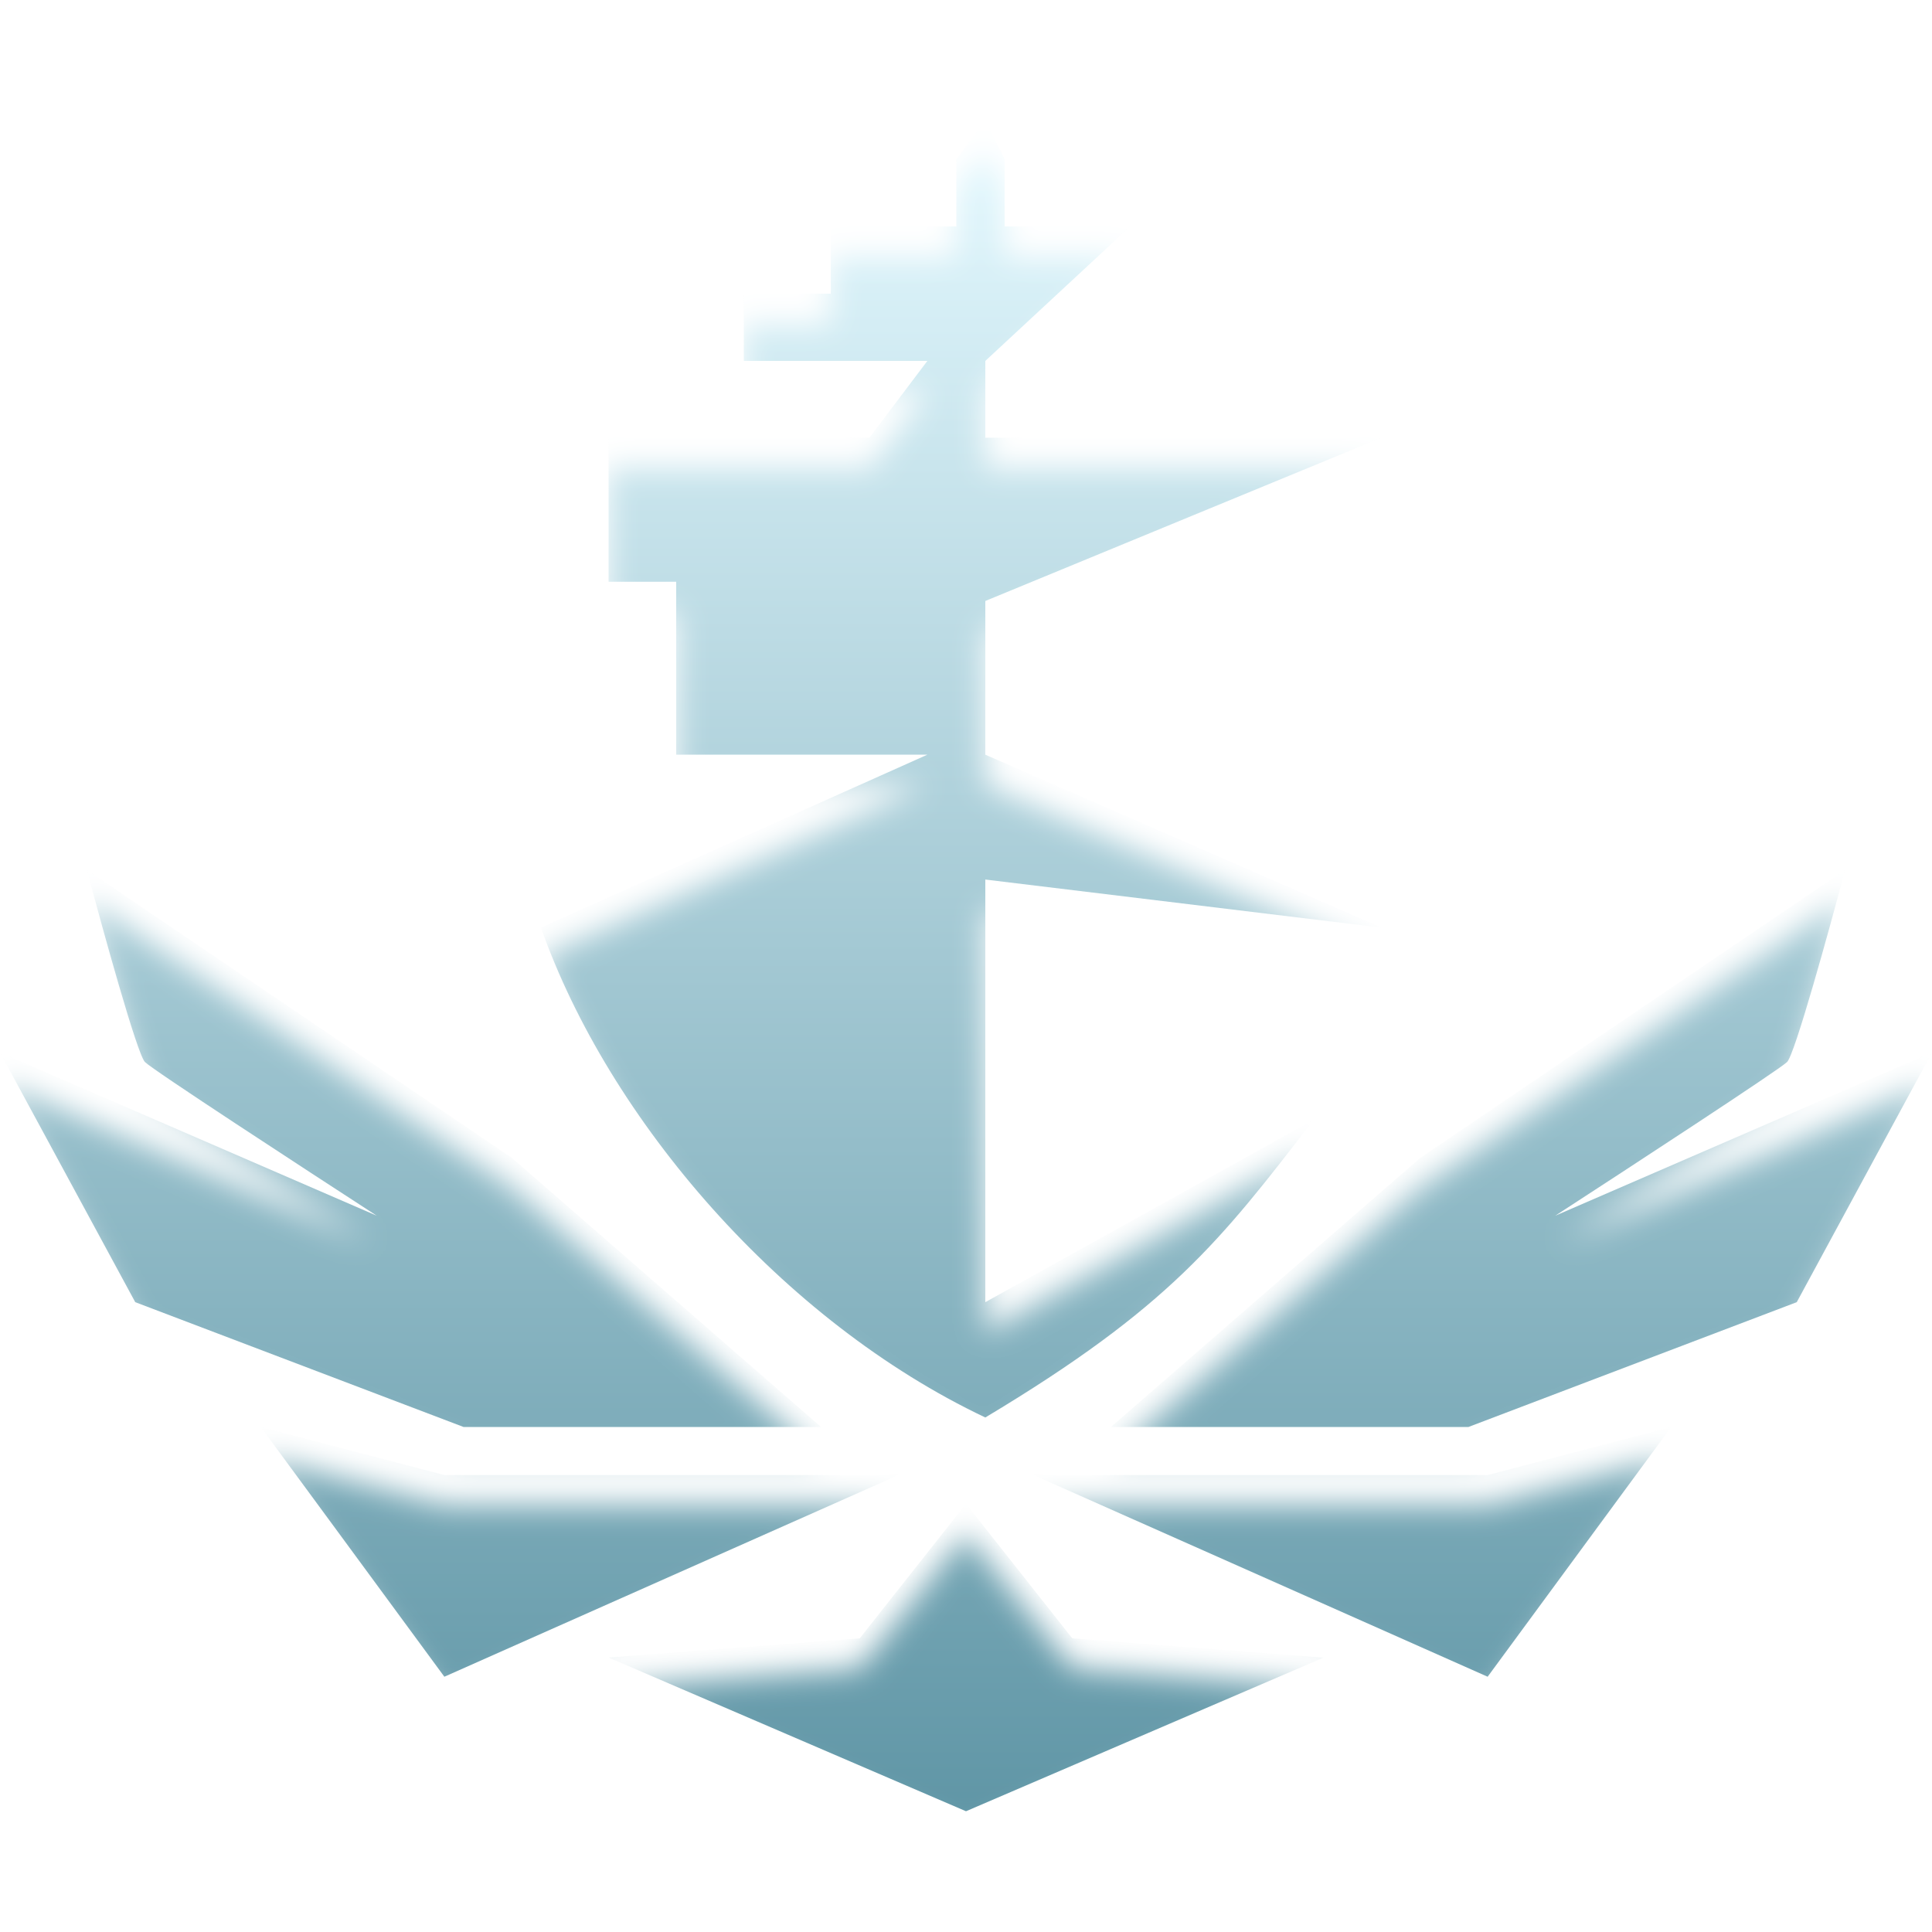
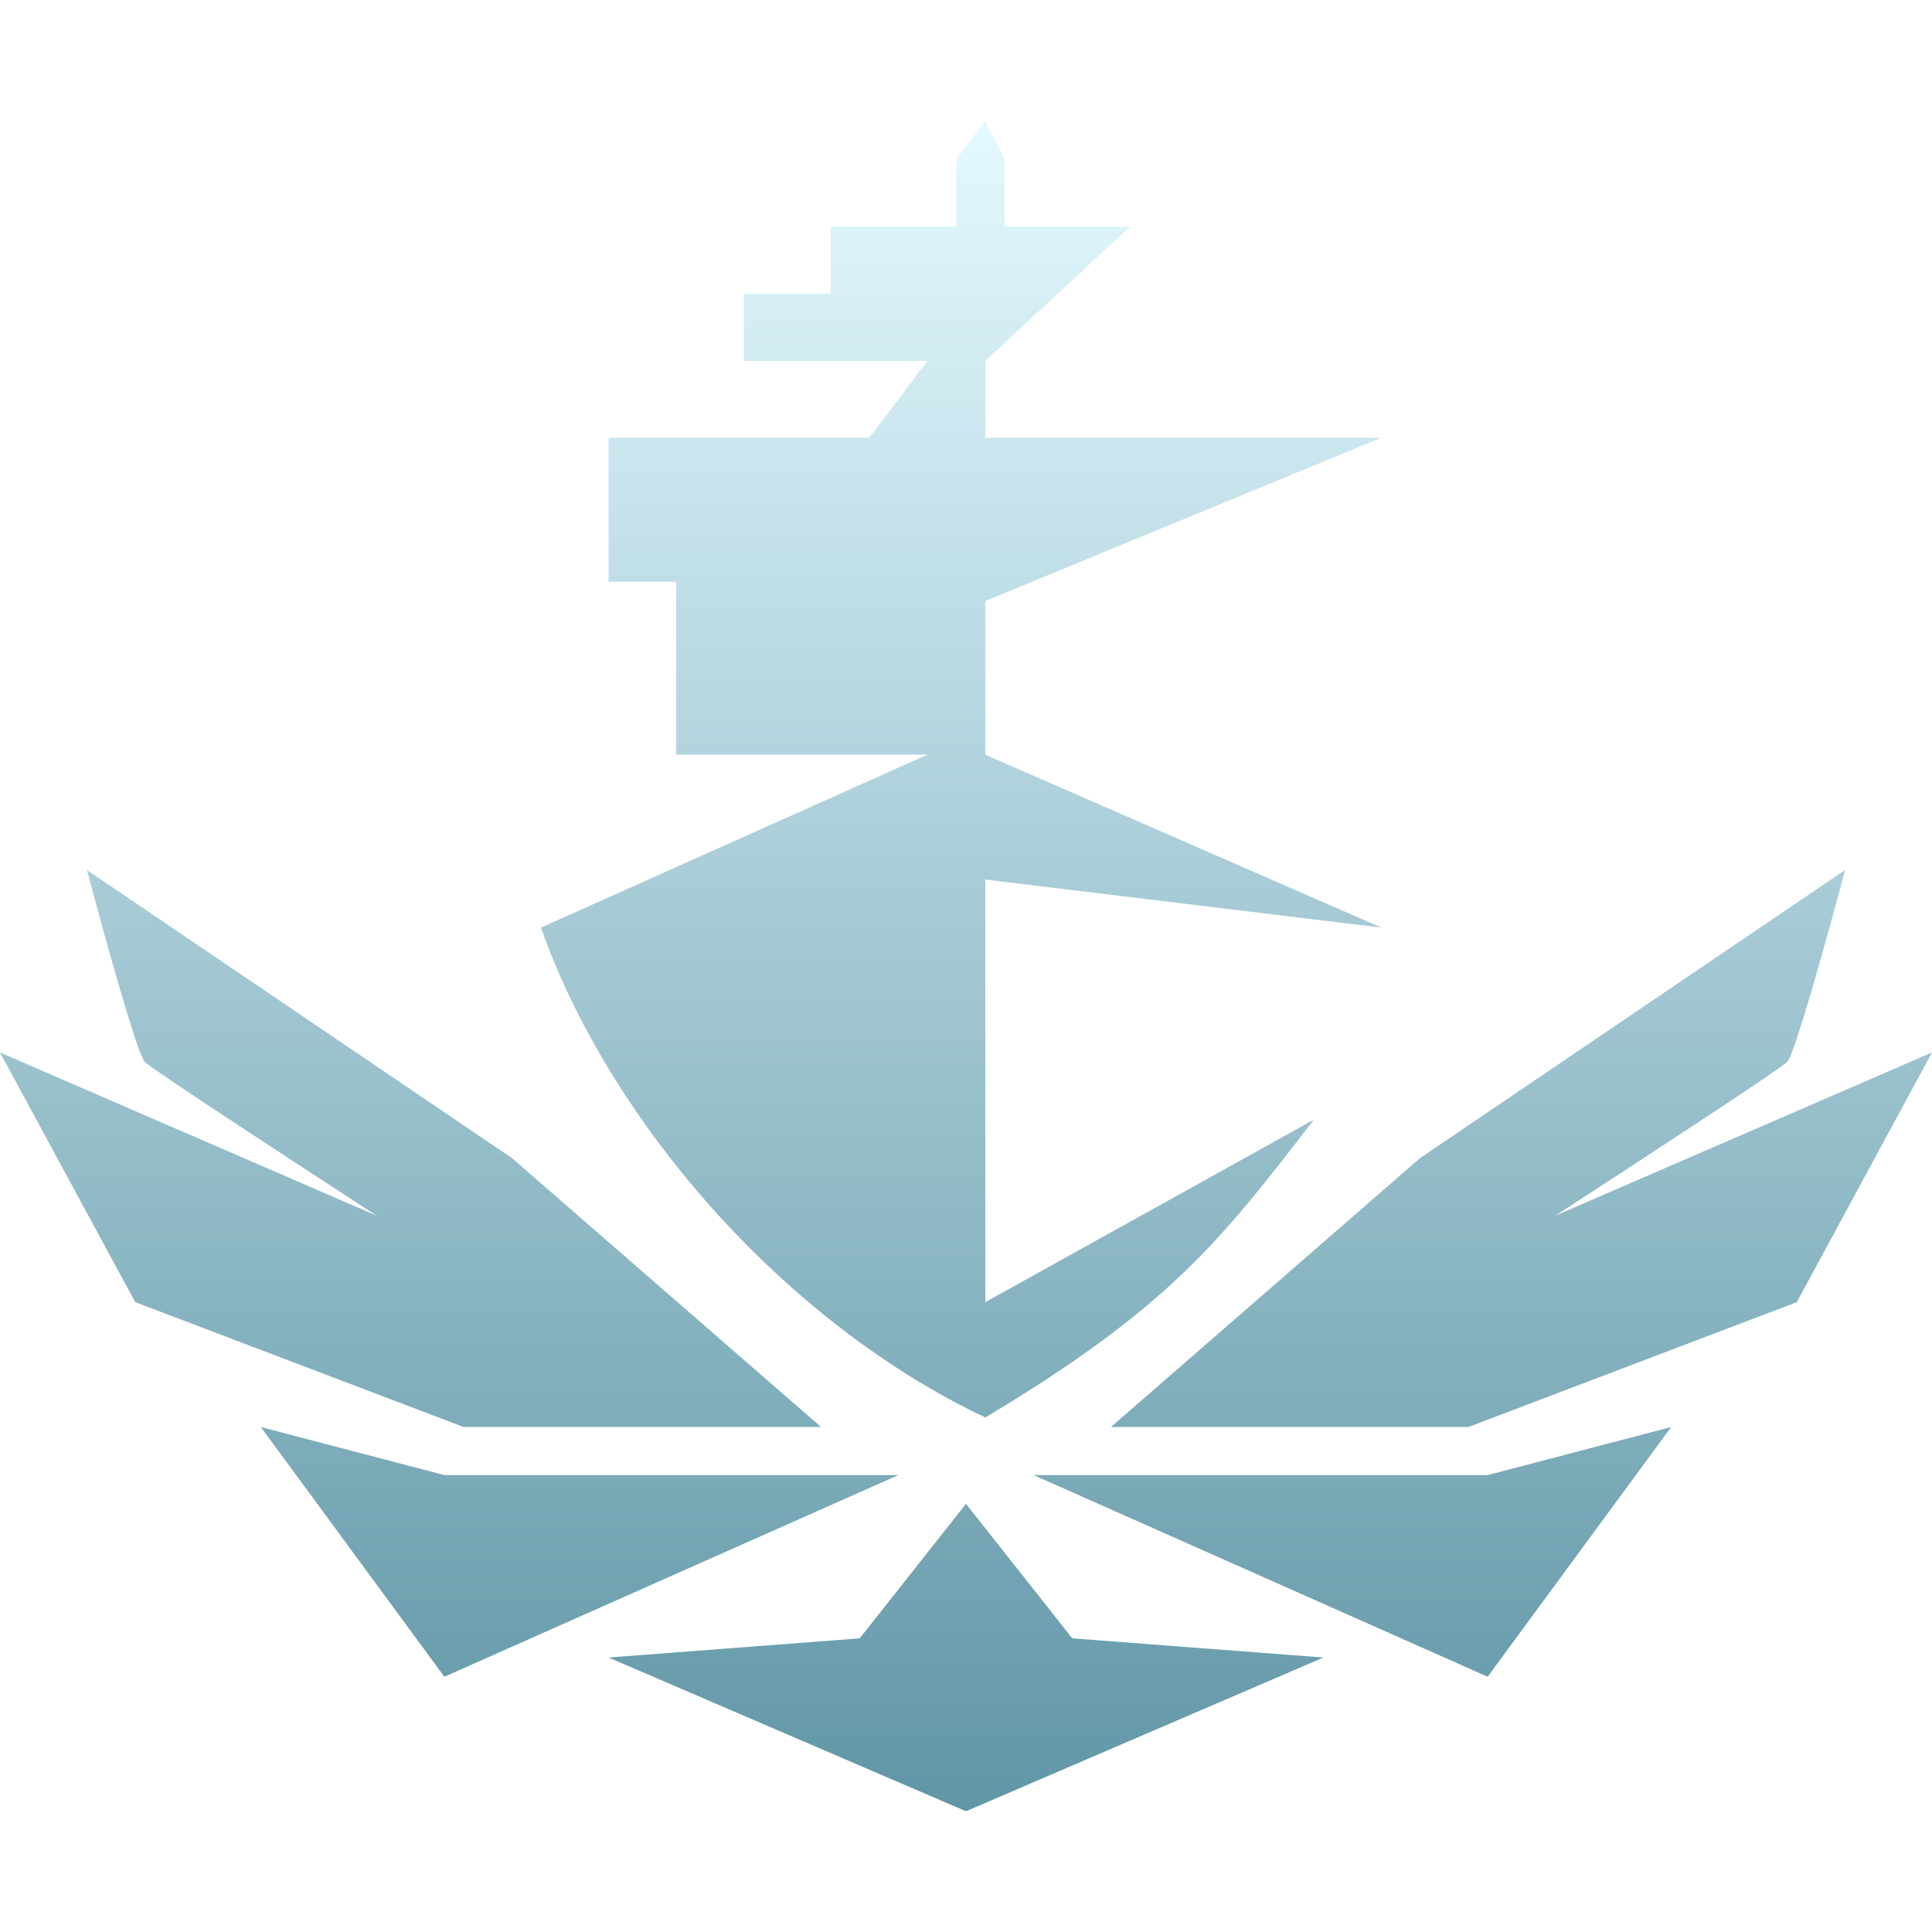
- <svg xmlns="http://www.w3.org/2000/svg" width="16" height="16" fill="none" viewBox="0 0 16 16">
-   <g filter="url(#a)">
-     <path fill="url(#b)" d="m8.88 13.568 2.08.16L8 15l-2.96-1.273 2.08-.159.88-1.114z" />
-     <path fill="url(#c)" d="M3.68 12.216h3.76l-3.76 1.67-1.52-2.068z" />
-     <path fill="url(#d)" d="m12.32 13.886-3.76-1.67h3.76l1.52-.398z" />
-     <path fill="url(#e)" d="m4.24 9.59 2.56 2.228H3.84l-2.72-1.034L0 8.716l3.12 1.352C2.507 9.67 1.264 8.86 1.2 8.795S.853 7.708.72 7.205z" />
-     <path fill="url(#f)" d="M15.28 7.205c-.133.503-.416 1.527-.48 1.59s-1.307.875-1.92 1.273L16 8.716l-1.12 2.068-2.72 1.034H9.2l2.56-2.227z" />
-     <path fill="url(#g)" d="M8.32 1.318v.557h1.04l-1.2 1.114v.636h3.28L8.16 4.977V6.25l3.28 1.432-3.28-.398v3.5l2.72-1.511-.016.02c-.753.978-1.18 1.533-2.704 2.446-1.68-.796-3.12-2.466-3.68-4.057l3.2-1.432H5.6V4.818h-.56V3.625H7.2l.48-.636H6.16v-.557h.72v-.557h1.04v-.557L8.16 1z" />
-   </g>
+ <svg xmlns="http://www.w3.org/2000/svg" width="16" height="16" viewBox="0 0 16 16" fill="none">
+   <path d="M8.88 13.568L10.96 13.727L8 15L5.04 13.727L7.12 13.568L8 12.454L8.88 13.568Z" fill="url(#paint0_linear_319_909)" />
+   <path d="M3.68 12.216H7.44L3.68 13.886L2.16 11.818L3.68 12.216Z" fill="url(#paint1_linear_319_909)" />
+   <path d="M12.32 13.886L8.56 12.216H12.32L13.84 11.818L12.32 13.886Z" fill="url(#paint2_linear_319_909)" />
+   <path d="M4.24 9.591L6.8 11.818H3.84L1.12 10.784L0 8.716L3.12 10.068C2.507 9.67 1.264 8.859 1.2 8.795C1.136 8.732 0.853 7.708 0.72 7.205L4.24 9.591Z" fill="url(#paint3_linear_319_909)" />
+   <path d="M15.28 7.205C15.147 7.708 14.864 8.732 14.8 8.795C14.736 8.859 13.493 9.67 12.88 10.068L16 8.716L14.88 10.784L12.16 11.818H9.2L11.76 9.591L15.28 7.205Z" fill="url(#paint4_linear_319_909)" />
+   <path d="M8.32 1.318V1.875H9.36L8.16 2.989V3.625H11.44L8.16 4.977V6.25L11.44 7.682L8.16 7.284V10.784L10.88 9.273L10.864 9.294C10.111 10.271 9.684 10.826 8.16 11.739C6.48 10.943 5.04 9.273 4.48 7.682L7.68 6.25H5.6V4.818H5.04V3.625H7.2L7.68 2.989H6.16V2.432H6.88V1.875H7.92V1.318L8.16 1L8.32 1.318Z" fill="url(#paint5_linear_319_909)" />
  <defs>
-     <linearGradient id="b" x1="8.11" x2="8.11" y1="1" y2="15" gradientUnits="userSpaceOnUse">
-       <stop stop-color="#e4f9ff" />
-       <stop offset="1" stop-color="#6096a6" />
+     <linearGradient id="paint0_linear_319_909" x1="8.11" y1="1" x2="8.11" y2="15" gradientUnits="userSpaceOnUse">
+       <stop stop-color="#E4F9FF" />
+       <stop offset="1" stop-color="#6096A6" />
    </linearGradient>
-     <linearGradient id="c" x1="8.11" x2="8.11" y1="1" y2="15" gradientUnits="userSpaceOnUse">
-       <stop stop-color="#e4f9ff" />
-       <stop offset="1" stop-color="#6096a6" />
+     <linearGradient id="paint1_linear_319_909" x1="8.11" y1="1" x2="8.11" y2="15" gradientUnits="userSpaceOnUse">
+       <stop stop-color="#E4F9FF" />
+       <stop offset="1" stop-color="#6096A6" />
    </linearGradient>
-     <linearGradient id="d" x1="8.11" x2="8.11" y1="1" y2="15" gradientUnits="userSpaceOnUse">
-       <stop stop-color="#e4f9ff" />
-       <stop offset="1" stop-color="#6096a6" />
+     <linearGradient id="paint2_linear_319_909" x1="8.11" y1="1" x2="8.11" y2="15" gradientUnits="userSpaceOnUse">
+       <stop stop-color="#E4F9FF" />
+       <stop offset="1" stop-color="#6096A6" />
    </linearGradient>
-     <linearGradient id="e" x1="8.11" x2="8.11" y1="1" y2="15" gradientUnits="userSpaceOnUse">
-       <stop stop-color="#e4f9ff" />
-       <stop offset="1" stop-color="#6096a6" />
+     <linearGradient id="paint3_linear_319_909" x1="8.11" y1="1" x2="8.11" y2="15" gradientUnits="userSpaceOnUse">
+       <stop stop-color="#E4F9FF" />
+       <stop offset="1" stop-color="#6096A6" />
    </linearGradient>
-     <linearGradient id="f" x1="8.11" x2="8.11" y1="1" y2="15" gradientUnits="userSpaceOnUse">
-       <stop stop-color="#e4f9ff" />
-       <stop offset="1" stop-color="#6096a6" />
+     <linearGradient id="paint4_linear_319_909" x1="8.11" y1="1" x2="8.11" y2="15" gradientUnits="userSpaceOnUse">
+       <stop stop-color="#E4F9FF" />
+       <stop offset="1" stop-color="#6096A6" />
    </linearGradient>
-     <linearGradient id="g" x1="8.11" x2="8.11" y1="1" y2="15" gradientUnits="userSpaceOnUse">
-       <stop stop-color="#e4f9ff" />
-       <stop offset="1" stop-color="#6096a6" />
+     <linearGradient id="paint5_linear_319_909" x1="8.11" y1="1" x2="8.11" y2="15" gradientUnits="userSpaceOnUse">
+       <stop stop-color="#E4F9FF" />
+       <stop offset="1" stop-color="#6096A6" />
    </linearGradient>
-     <filter id="a" width="16" height="14.25" x="0" y="1" color-interpolation-filters="sRGB" filterUnits="userSpaceOnUse">
-       <feFlood flood-opacity="0" result="BackgroundImageFix" />
-       <feBlend in="SourceGraphic" in2="BackgroundImageFix" result="shape" />
-       <feColorMatrix in="SourceAlpha" result="hardAlpha" values="0 0 0 0 0 0 0 0 0 0 0 0 0 0 0 0 0 0 127 0" />
-       <feOffset dy=".25" />
-       <feGaussianBlur stdDeviation=".125" />
-       <feComposite in2="hardAlpha" k2="-1" k3="1" operator="arithmetic" />
-       <feColorMatrix values="0 0 0 0 1 0 0 0 0 1 0 0 0 0 1 0 0 0 1 0" />
-       <feBlend in2="shape" result="effect1_innerShadow_319_909" />
-     </filter>
  </defs>
</svg>
